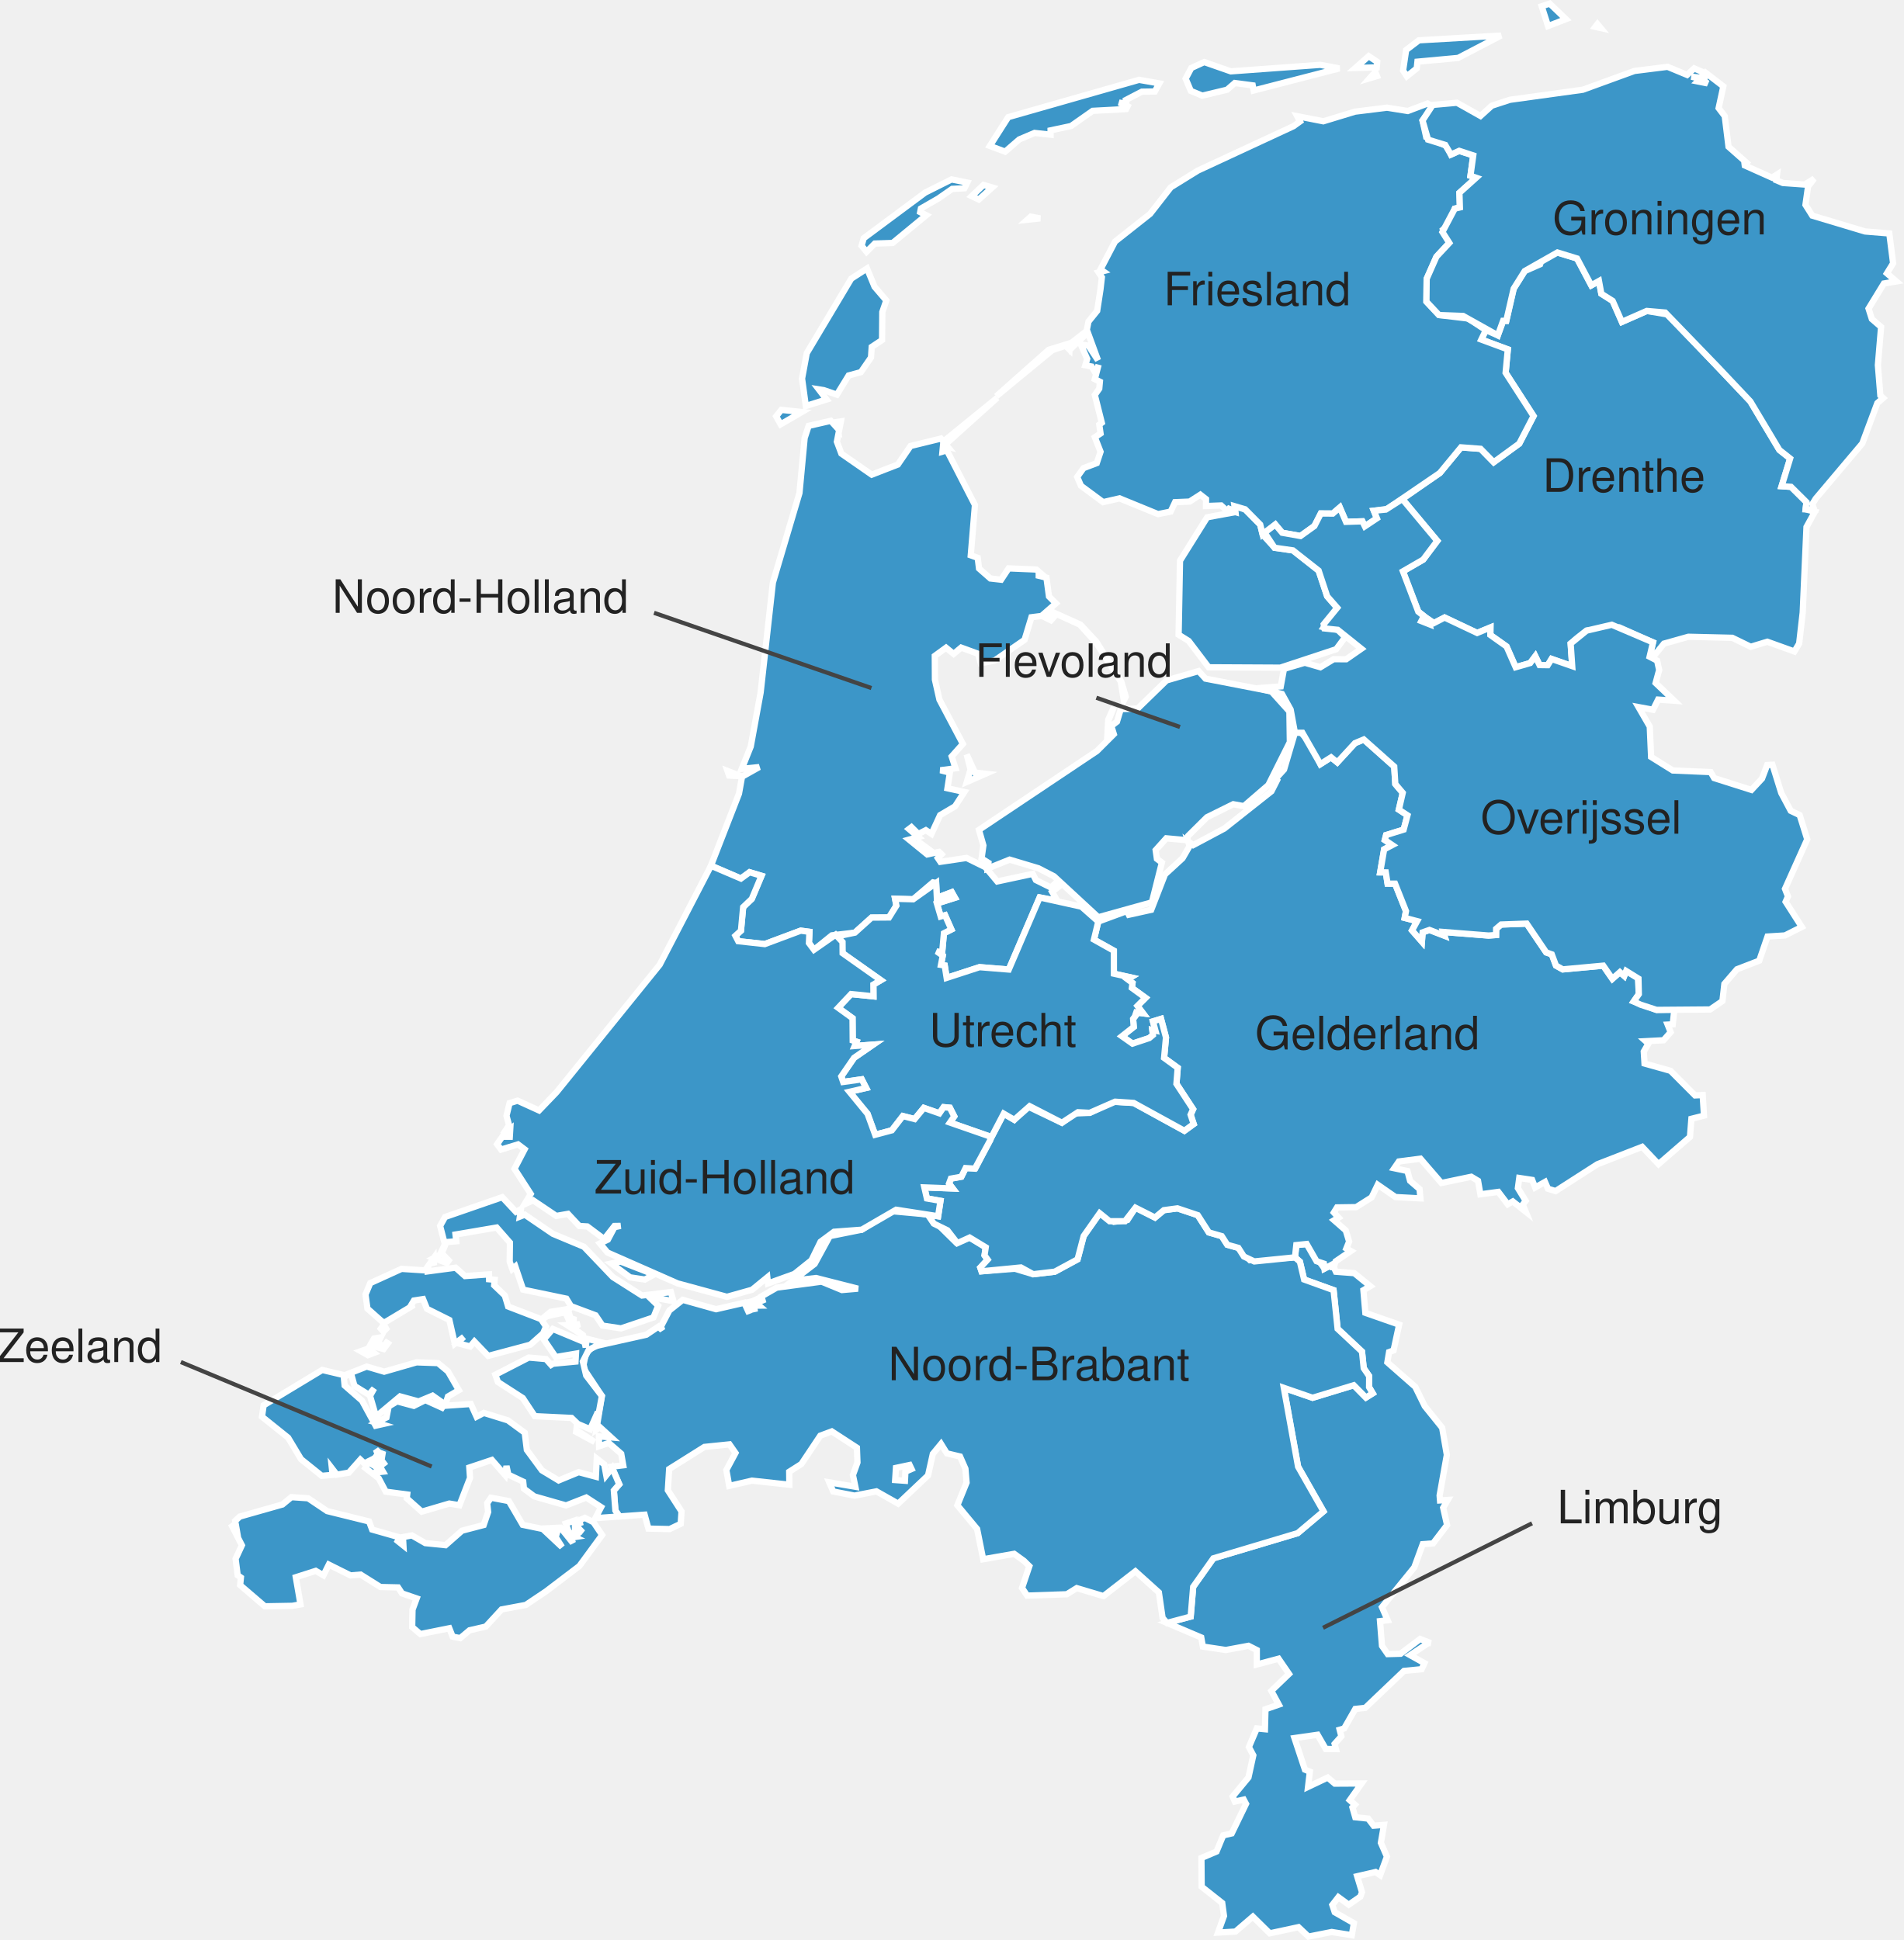
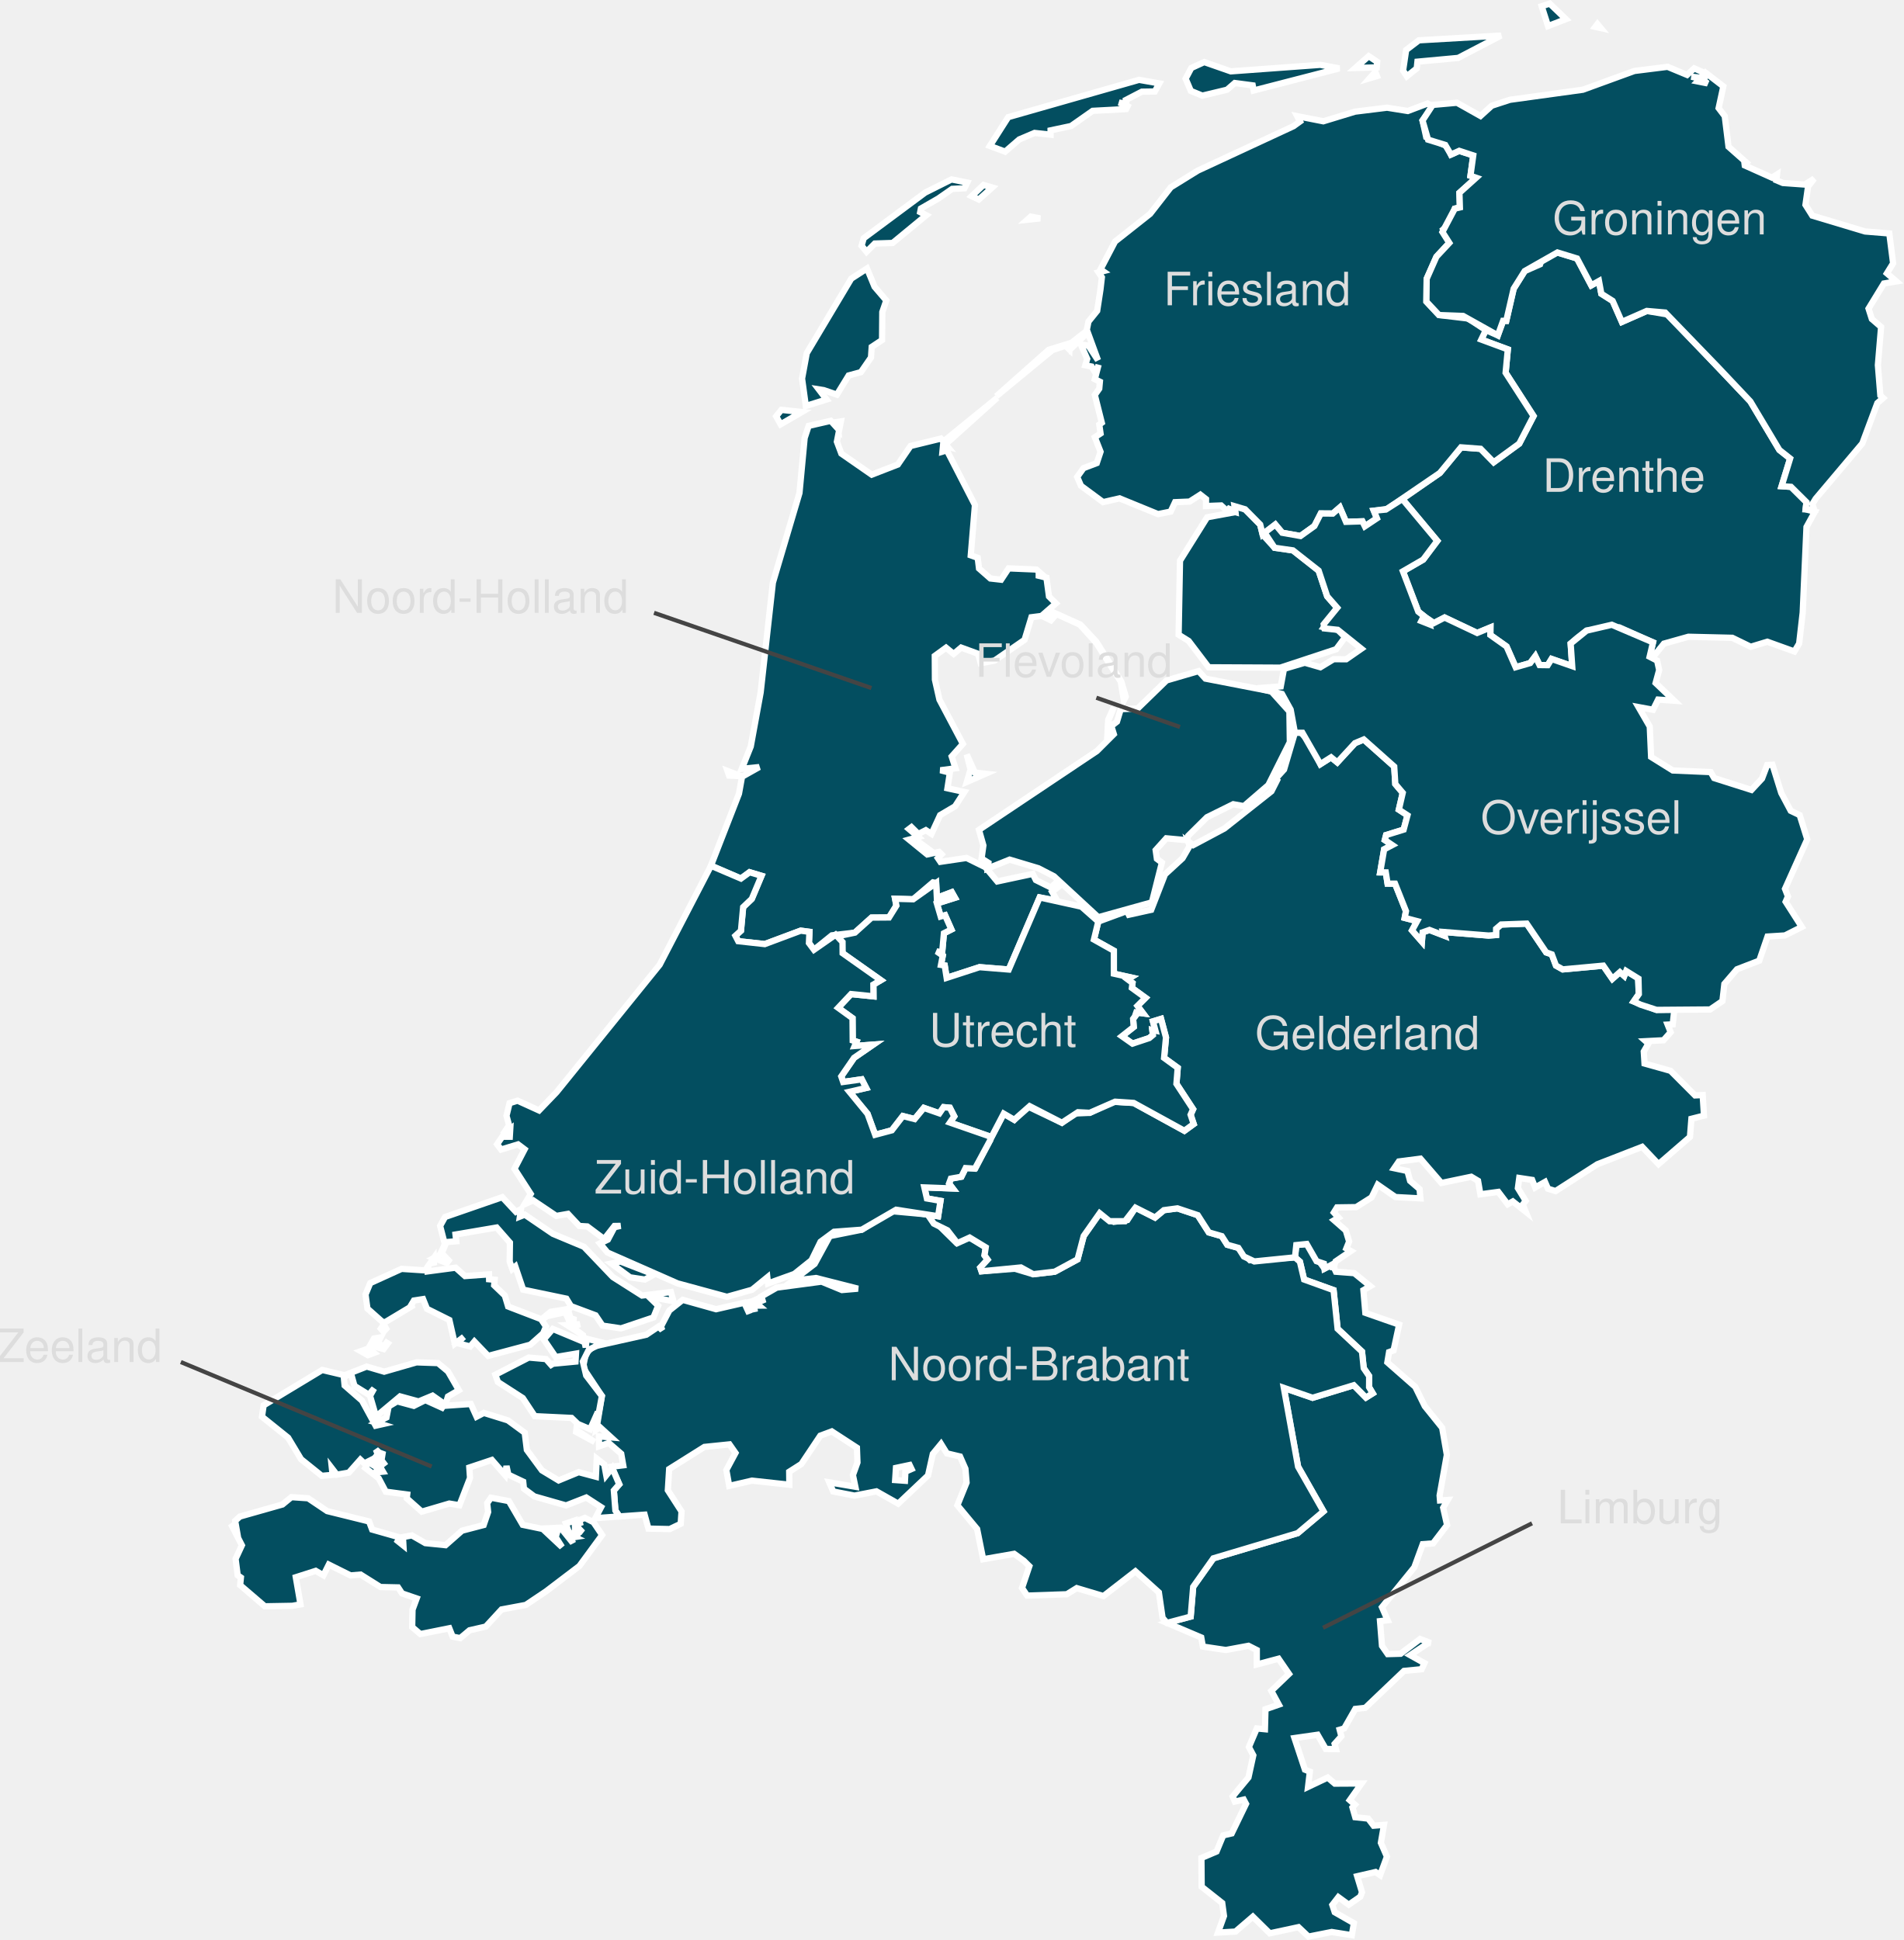
<svg xmlns="http://www.w3.org/2000/svg" width="203.763mm" height="207.714mm" viewBox="0 0 721.993 735.994" id="svg3458" version="1.1">
  <style type="text/css">
      * {
				margin: 0;
				padding: 0;
				font-style: normal;
				font-variant: normal;
				font-weight: normal;
        font-stretch: normal;
				font-size: 11px;
				line-height: normal;
				font-family: "Helvetica Neue", Helvetica, Roboto, Arial, sans-serif;
- 				background: rgb(255, 255, 255);
+ 				background: none;
			}
			body {
				overflow: hidden;
			}
			#title {
				bottom: 10px;
			}
			#states a {
				cursor: pointer;
			}
			#states a:hover {
				color: #FFFFFF;
			}
			#states a line {
- 				stroke: #444;
+ 				stroke: #444444;
				stroke-width: 1px;
			}
			#states a path {
				transition: fill .5s ease;
				-moz-transition: fill .5s ease;
				-webkit-transition: fill .5s ease;
- 				fill: #3C96C8;
+ 				fill: #034E60;
			}
			#states a:hover path {
				transition: fill .5s ease;
				-moz-transition: fill .5s ease;
				-webkit-transition: fill .5s ease;
- 				fill: #2c759d !important;
+ 				fill: #011f26 !important;
			}
			#states a:hover path {
				cursor: pointer;
- 				fill: #2c759d;
+ 				fill: #011f26;
			}
			#states a text {
				cursor: pointer;
- 				fill: #222222;
+ 				fill: #DDDDDD;
				display: initial;
			}
			#states a:hover text {
				fill: #FFFFFF;
				color: #FFFFFF;
			}
			#states a.inverse text {
- 				fill: #222222;
+ 				fill: #DDDDDD;
			}
    </style>
  <defs id="defs3460" />
  <g id="layer1" transform="translate(-8.378176,-298.8292)">
    <g transform="matrix(1.58546,0,0,1.58546,-305.6212,253.4846)" id="states">
      <a id="s01" data-rel="external">
        <path style="stroke:#ffffff;stroke-width:1.5;stroke-dasharray:1, 0" d="m 585.435,178.73 -7.833,0.777 -2.283,1.765 -1.523,1.327 0.371,5.4 -4.933,-1.719 -0.922,1.486 -1.952,-0.026 -1.023,-2.112 -1.224,1.632 -3.469,1.004 -2.19,-4.973 -3.875,-2.746 0.022,-1.799 -3.174,1.312 -7.781,-3.686 -2.571,1.324 -1.345,-0.913 0.289,1.203 -1.948,-0.769 0.612,-1.198 -1.342,-1.06 -3.672,-9.645 4.85,-2.809 3.363,-4.477 -8.353,-10.015 8.977,-6.24 5.058,-6.129 4.686,0.355 3.138,3.205 6.107,-4.449 3.419,-6.597 -6.683,-10.363 0.527,-5.591 -6.347,-2.347 1.09,-2.258 2.87,1.245 1.259,-3.467 0.76,-3.4e-4 1.77,-7.695 2.642,-4.216 3.675,-1.621 0.478,-1.511 3.673,-1.315 4.699,1.435 3.402,6.424 1.842,-1.033 0.56,3.042 2.715,1.72 2.203,5.022 5.96,-2.622 5,0.845 19.779,20.806 6.946,11.616 2.572,2.036 -2.041,6.633 2.25,0.153 3.695,3.664 -0.2,1.715 2.215,0.557 -2.016,3.671 -0.906,20.483 -0.849,7.412 -1.135,1.892 -6.484,-2.334 -3.962,1.208 -4.414,-2.146 -10.499,-0.249 -5.857,1.643 -2.668,3.301 -0.748,-0.162 0.811,-3.434 z" id="path5" />
        <text x="567.058" y="146.286" id="text7">Drenthe</text>
      </a>
      <a id="s02" class="inverse" data-rel="external">
        <path style="stroke:#ffffff;stroke-width:1.5;stroke-dasharray:1, 0" d="m 539.708,421.776 -4.31,2.883 3.419,1.909 -0.681,1.45 -4.214,0.409 -9.269,8.839 -2.379,0.258 -2.664,4.67 -1.077,0.313 0.403,1.572 -1.605,1.8 0.31,1.252 -2.432,-0.028 -1.96,-3.4 -5.531,0.792 2.507,7.562 1.176,0.473 -0.433,3.651 4.701,-2.236 1.704,1.454 6.394,-0.037 -2.82,3.986 1.234,1.083 -0.59,0.661 0.673,2.346 3.092,0.326 1.3,1.703 2.476,-0.203 -0.739,4.294 1.447,3.305 -1.631,4.438 -1.088,-0.755 -4.4,1.016 1.155,3.825 -0.403,1.063 -2.773,1.917 -2.479,-1.809 -1.443,1.866 0.57,1.741 4.582,2.619 -0.487,2.88 -4.806,-0.768 -5.564,1.105 -2.39,-2.26 -6.87,1.475 -4.044,-3.988 -4.164,3.571 -4.181,0.245 1.433,-3.974 -0.423,-3.115 -4.918,-3.886 -0.055,-6.887 3.618,-1.539 1.601,-3.859 2.028,-0.473 3.424,-7.072 -0.545,-1.02 -2.122,0.477 -0.525,-1.22 3.777,-4.563 1.157,-5.284 -1.057,-1.991 1.895,-4.445 1.941,0.189 0.13,-4.785 3.189,-1.106 -1.782,-3.287 4.225,-4.062 -2.496,-3.635 -5.207,1.381 -0.005,-3.459 -1.987,-1.012 -5.424,1.007 -5.492,-0.824 -0.385,-2.171 -8.206,-3.492 5.673,-1.51 0.6,-7.121 4.832,-6.825 20.173,-6.028 6.168,-5.208 -6.076,-10.685 -3.412,-18.873 6.881,2.38 9.851,-3.006 2.911,2.949 1.622,-1.011 -0.868,-1.47 0.021,-2.635 -1.306,-1.913 -0.409,-3.958 -5.837,-5.466 -0.965,-9.25 -7.05,-2.541 -1.006,-4.265 -1.173,-1.036 0.312,-2.938 2.483,-0.255 4.26,5.881 1.922,-1.015 0.817,1.774 4.391,0.338 3.822,3.113 -1.637,0.959 0.465,5.424 8.082,2.823 -1.333,6.174 -1.073,0.386 -0.413,2.459 6.679,5.868 2.269,4.618 4.165,5.168 1.12,6.489 -1.729,9.711 0.094,1.193 1.846,-0.114 -1.091,1.863 0.936,4.135 -3.355,4.394 -2.461,0.182 -2.03,5.547 -7.737,9.534 1.368,3.131 -1.83,0.21 0.474,5.92 1.371,1.968 3.066,-0.085 4.683,-3.531 2.517,0.97 z" id="path10" />
        <text x="570.551" y="393.108" id="text12">Limburg</text>
        <line x1="514.551" y1="418.108" x2="564.551" y2="393.108" id="line14" />
      </a>
      <a id="s03" class="inverse" data-rel="external">
        <path style="stroke:#ffffff;stroke-width:1.5;stroke-dasharray:1, 0" d="m 377.65,207.223 2.365,-12.931 2.927,-26.264 6.362,-21.462 1.238,-13.159 0.957,-2.897 5.292,-1.215 1.689,1.869 -0.225,-1.588 0.957,-0.141 -0.957,4.859 1.07,2.848 7.262,5.04 6.249,-2.426 3.04,-4.435 7.262,-1.775 1.574,1.915 -1.061,-0.295 -0.143,1.509 1.057,-0.308 6.717,13.077 -1,12.041 1.661,0.593 0.313,2.554 2.722,2.391 2.562,0.291 1.798,-2.712 6.631,0.279 1.208,1.049 -1.205,0.304 2.412,0.595 0.612,4.504 1.659,1.647 -3.455,3.01 -2.407,0.307 -1.639,5.404 -7.197,4.972 -3.303,0.614 -0.611,-2.245 -4.065,-1.479 -1.796,1.508 -1.812,-1.488 -2.694,1.964 0.034,5.691 1.079,4.783 5.605,10.585 -2.681,3.002 0.913,2.832 -3.591,0.468 2.249,0.584 -0.578,3.735 4.044,0.873 -2.226,3.442 -3.577,2.108 -2.066,4.483 -1.35,-0.885 -1.787,0.905 -1.654,-1.628 -0.595,0.451 2.254,1.922 -2.237,0.611 4.354,3.545 2.833,-0.612 0.601,0.592 -0.891,0.898 0.602,0.89 6.265,-0.928 4.488,2.211 2.859,3.413 8.487,-1.817 0.748,1.483 3.586,1.779 1.638,-1.492 0.896,0.742 -2.234,1.79 1.197,2.079 -4.176,-0.734 -7.394,17.249 -6.993,-0.565 -7.87,2.562 -0.463,-2.964 -0.893,-0.143 0.434,-2.228 -1.494,-1.03 1.341,0.289 0.421,-4.605 1.782,-0.901 -1.508,-3.407 -1.042,0.301 -0.912,-3.116 4.316,-1.362 -0.753,-1.334 -3.571,1.359 -0.17,-3.568 -0.747,-0.144 -4.746,4.046 -4.324,-0.118 0.309,1.636 -1.767,2.834 -4.171,0.032 -3.992,3.599 -5.504,0.644 -4.284,3.455 -1.207,-1.621 0.122,-2.673 -2.088,-0.276 -8.601,3.212 -6.352,-0.699 -0.67,-1.296 1.325,-1.204 0.527,-5.652 2.063,-1.958 2.322,-5.53 -2.845,-0.859 -2.071,1.513 -7.164,-3.102 6.699,-17.2 0.732,-4.064 4.11,-2.31 -4.166,0.416 z m 46.726,-73.49 12.243,-9.955 -11.461,10.323 z m 6.901,79.729 2.546,0.287 -4.481,1.961 0.884,-2.99 -0.916,-3.579 z m -11.859,18.701 -1.956,-2.37 3.001,2.215 z m -24.316,-110.21 -1.182,-0.187 1.858,2.432 -4.954,1.543 -0.901,-6.549 1.126,-6.086 10.64,-17.821 3.772,-2.442 1.801,4.367 2.815,3.286 -0.957,2.767 -0.056,6.704 -2.477,1.64 -0.169,2.53 -2.421,3.511 -2.927,0.796 -2.815,4.585 z m -10.133,4.724 4.898,0.514 -5.067,2.944 -1.07,-1.916 z m -12.892,86.396 3.265,1.247 -2.871,-0.138 z" id="path17" />
        <text x="277.512" y="175.243" id="text19">Noord-Holland</text>
        <line x1="406.512" y1="193.243" x2="354.512" y2="175.243" id="line21" />
      </a>
      <a id="s04" data-rel="external">
        <path style="stroke:#ffffff;stroke-width:1.5;stroke-dasharray:1, 0" d="m 440.807,332.186 4.418,1.318 5.158,-0.61 5.446,-2.947 1.467,-5.588 3.831,-5.447 3.394,2.059 3.246,-0.442 1.917,-2.941 4.675,2.357 2.116,-1.764 3.248,-0.436 4.866,1.629 2.644,4.126 3.094,0.892 1.32,2.063 2.651,0.745 2.788,2.951 10.76,-0.682 1.173,1.036 1.006,4.265 7.05,2.541 0.965,9.25 5.837,5.466 0.409,3.958 1.306,1.913 -0.021,2.635 0.868,1.47 -1.622,1.011 -2.911,-2.949 -9.851,3.006 -6.881,-2.38 3.412,18.873 6.076,10.685 -6.168,5.208 -20.173,6.028 -4.832,6.825 -0.6,7.121 -5.673,1.51 -1.045,-1.196 -0.891,-6.102 -5.613,-5.055 -7.642,5.931 -6.387,-1.907 -2.386,1.472 -9.482,0.319 -1.228,-1.827 1.757,-5.204 -1.289,-1.271 -2.338,-1.691 -7.422,1.295 -1.449,-7.234 -4.721,-5.683 2.198,-5.425 -0.273,-3.317 -1.287,-2.927 -3.15,-0.748 -1.397,-2.255 -1.964,2.384 -1.145,5.144 -7.143,6.76 -5.203,-2.945 -5.248,1.022 -5.099,-0.992 -0.945,-2.186 6.249,1.057 -0.58,-2.801 1.084,-3.008 -0.131,-3.531 -6.008,-3.905 -2.755,1.025 -4.528,6.781 -2.908,1.852 0.035,3.099 -8.944,-0.976 -5.442,1.262 -0.688,-3.808 2.192,-4.08 -1.44,-2.054 -5.996,0.614 -8.435,5.298 -0.315,5.071 3.274,5.068 -0.193,2.953 -2.635,1.266 -5.09,-0.111 -0.913,-3.338 -6.012,0.428 -0.975,-1.411 -0.371,-4.806 1.292,-1.48 -1.824,-4.203 2.776,-0.337 -0.483,-2.766 -2.971,-2.581 -2.33,0.792 -0.04,-2.36 2.934,0.243 -2.678,-2.441 -0.869,0.599 1.331,-8.066 -4.519,-6.803 0.676,-3.381 1.735,-1.641 12.741,-2.844 2.911,-1.95 0.895,0.866 -0.307,-0.875 2.003,-3.842 3.201,-2.541 7.976,2.24 6.749,-1.552 1.209,2.627 -0.767,-2.632 1.321,-0.309 0.765,2.485 -0.164,-1.465 1.177,-0.014 -1.338,-1.158 1.61,-0.753 0.751,1.312 -0.46,-1.609 3.656,-2.097 10.733,-1.433 4.877,2.01 3.825,-0.327 -10.035,-2.552 -5.589,0.645 5.262,-4.02 3.621,-6.649 7.655,-1.539 6.752,-4.468 9.008,0.821 6.823,6.727 3.238,-1.193 3.844,2.335 -0.287,1.912 0.741,1.026 -1.76,1.917 0.299,0.88 z m -25.153,46.97 -3.267,0.692 -0.191,2.911 2.338,0.168 0.112,-2.168 1.468,-0.644 z" id="path24" />
        <text x="410.543" y="358.879" id="text26">Noord-Brabant</text>
      </a>
      <a id="s05" class="inverse" data-rel="external">
        <path style="stroke:#ffffff;stroke-width:1.5;stroke-dasharray:1, 0" d="m 482.409,181.97 -2.404,-1.494 0.333,-17.71 6.499,-10.385 6.736,-1.243 -0.203,-1.417 2.543,0.75 3.604,3.646 0.59,2.398 2.855,3.157 4.391,0.629 6.151,4.843 2.042,6.149 2.399,2.74 -3.188,4.639 3.316,0.639 1.771,1.759 -2.134,2.873 -13.384,4.419 -17.132,-0.086 z m -0.121,46.638 -0.301,1.042 -4.928,-0.456 -2.543,2.826 0.296,2.085 1.193,0.895 -2.399,9.517 -12.817,3.565 -10.601,-9.799 -3.732,-1.924 -6.872,-2.062 -5.216,2.105 0.144,-1.34 -1.646,-1.034 0.434,-3.129 -1.062,-3.719 28.228,-18.873 4.044,-4.037 -0.6,-1.943 1.349,-1.046 0.9,-2.991 4.05,-0.149 6.911,-6.727 7.663,-2.231 1.647,1.801 15.751,3.054 4.326,4.81 0.109,7.326 -5.145,10.276 -5.857,5.046 -2.54,-0.457 -6.29,3.111 z m -15.38,-32.415 -0.75,-4.49 -5.862,-9.286 -3.914,-4.344 -5.571,-2.541 -1.351,1.503 -1.205,-0.597 1.652,-1.354 6.625,2.989 3.763,4.044 6,9.572 1.062,3.606 z m -2.401,1.645 -1.327,3.237 0.578,1.848 -0.749,0.748 0.149,-2.84 z" id="path29" />
        <text x="431.327" y="190.557" id="text31">Flevoland</text>
        <line x1="480.327" y1="202.557" x2="460.327" y2="195.557" id="line33" />
      </a>
      <a id="s06" data-rel="external">
        <path style="stroke:#ffffff;stroke-width:1.5;stroke-dasharray:1, 0" d="m 461.307,97.879 0.338,-2.922 -0.788,-1.174 1.07,-0.282 -0.619,-0.423 3.49,-6.673 8.388,-6.631 4.954,-6.355 6.474,-4.005 22.856,-10.61 1.576,-1.132 -0.676,-1.275 6.249,1.228 7.6,-2.313 7.656,-0.944 4.954,0.795 4.729,-1.786 1.281,0.732 -2.481,3.33 0.877,3.972 5.02,2.185 0.895,1.989 1.996,-0.892 3.348,1.103 -0.668,4.864 1.368,0.472 -4.006,3.604 0.11,3.502 -1.223,0.29 -1.26,3.635 -1.539,1.351 1.489,3.206 -3.081,3.308 -2.337,5.287 -0.055,5.459 3.007,3.213 6.98,0.833 4.221,2.776 -1.09,2.258 6.347,2.347 -0.527,5.591 6.683,10.363 -3.419,6.597 -6.107,4.449 -3.138,-3.205 -4.686,-0.355 -5.058,6.129 -12.623,8.617 -3.174,0.425 0.74,1.812 -2.888,1.923 -0.589,-1.199 -3.925,0.121 -1.47,-3.432 -1.685,1.454 -2.868,-0.02 -1.529,3 -3.334,2.387 -4.371,-0.776 -1.649,-1.964 -3.03,2.392 -0.59,-2.398 -3.604,-3.646 -2.543,-0.75 0.203,1.417 -1.291,-0.38 0.142,-0.889 -0.743,1.043 -1.505,-1.36 -3.625,0.139 0.005,-1.657 -1.356,-1.058 -2.572,1.65 -3.474,0.143 -1.061,2.256 -3.02,0.598 -9.208,-3.769 -3.927,0.904 -5.29,-3.911 -0.909,-2.109 1.509,-2.112 3.174,-1.209 0.906,-2.715 -1.364,-3.469 1.362,-0.906 -0.304,-2.113 0.605,-0.453 -1.67,-6.645 1.06,-1.512 0.151,-1.663 -1.213,-0.604 0.908,-3.479 -0.606,2.268 -1.063,-1.813 -1.517,-0.301 0.454,-1.513 -1.521,-3.478 1.822,0.3 2.279,3.478 -2.434,-6.657 -4.094,3.942 -0.262,-0.951 -0.042,1.102 -0.912,-0.907 -3.186,1.066 -13.412,11.054 12.554,-11.14 5.461,-1.687 3.603,-2.812 0.451,-2.25 2.083,-2.579 z m 95.816,-60.767 -10.246,5.347 -9.739,0.899 -0.169,1.608 -2.364,1.89 -0.901,-1.37 0.732,-4.919 3.04,-2.319 z m -31.639,4.921 2.027,1.372 -0.113,1.323 -5.123,0.142 z m 1.576,3.783 0.394,0.992 -1.745,0.52 z m -35.466,4.254 -5.911,1.417 -2.758,-1.133 -1.239,-2.93 1.351,-2.553 3.096,-1.419 6.362,2.223 21.392,-1.56 4.56,0.851 -20.492,5.293 -0.225,-1.228 -4.279,-0.567 z m -49.71,11.896 -3.378,2.924 -3.659,-1.368 4.391,-6.889 31.301,-8.928 4.841,0.851 -1.07,1.937 -3.096,0.047 -3.828,1.984 0.113,0.898 -1.745,-0.284 2.027,0.898 -0.338,0.661 -7.994,0.425 -5.179,3.634 -4.898,1.038 0,1.038 -3.828,-0.424 z m 2.758,18.467 2.252,0.423 -3.096,0.33 z m -11.316,-7.579 2.083,0.612 -3.209,2.872 -1.689,-0.8 z m -10.809,3.249 -4.166,2.401 -0.169,0.847 1.464,0.753 -8.05,6.631 -4.279,0.141 -1.97,1.974 -1.182,-1.457 0.507,-1.787 14.693,-10.916 6.305,-3.156 3.772,0.754 -0.675,1.366 -2.927,0.141 z" id="path38" />
        <text x="476.398" y="101.648" id="text40">Friesland</text>
      </a>
      <a id="s07" data-rel="external">
        <path style="stroke:#ffffff;stroke-width:1.5;stroke-dasharray:1, 0" d="m 591.463,283.085 6.222,1.748 5.865,5.885 1.827,-0.088 0.306,4.924 -3.006,0.759 -0.34,4.335 -7.525,6.512 -3.917,-4.138 -10.712,4.17 -9.997,6.419 -1.823,-0.566 -0.708,-1.624 -2.357,1.334 -0.717,-1.817 -3.086,-0.468 -0.326,2.43 1.865,3.046 -0.704,0.901 0.702,1.69 -3.081,-2.446 -1.212,0.676 -2.248,-2.963 -4.295,0.576 -0.562,-3.233 -1.622,-0.967 -7.138,1.492 -5.019,-5.82 -5.158,0.67 -1.111,1.621 3.156,0.666 0.638,2.365 2.27,1.955 0.201,2.227 -5.971,-0.317 -4.237,-2.944 -1.466,3.019 -3.69,2.336 -4.586,0.066 -0.757,1.221 1.129,1.221 -1.063,0.629 2.782,2.439 0.806,2.661 -0.668,1.655 1.08,0.609 -3.656,2.495 -0.662,2.026 -0.071,-1.334 -1.922,1.015 -0.139,-1.176 -1.764,-0.599 -2.357,-4.106 -2.483,0.255 -0.312,2.938 -9.734,0.979 -2.495,-1.185 -1.318,-2.063 -2.651,-0.745 -1.32,-2.063 -3.094,-0.892 -2.644,-4.126 -4.866,-1.629 -3.248,0.436 -2.116,1.764 -4.675,-2.357 -2.507,3.236 -3.688,0 -2.362,-1.911 -3.831,5.447 -1.467,5.588 -5.446,2.947 -5.158,0.61 -2.946,-1.616 -9.424,0.918 -0.299,-0.88 1.76,-1.917 -0.741,-1.026 0.287,-1.912 -3.844,-2.335 -2.942,1.338 -2.376,-3.075 -3.254,-1.599 -1.489,-2.198 2.511,0.427 0.569,-3.683 -3.251,-0.569 -0.607,-2.647 6.795,0.255 -0.892,-1.174 0.437,-1.181 2.509,-0.455 1.024,-2.068 2.365,-0.011 6.75,-13.009 2.522,1.467 3.099,-3.258 8.3,3.966 3.105,-2.22 3.549,-0.152 5.482,-2.661 5.035,0.296 12.129,6.658 2.223,-1.618 -0.735,-2.216 0.595,-1.328 -3.986,-6.078 0.304,-3.829 -3.258,-2.371 0.453,-4.882 -1.181,-4.443 -1.931,0.59 0.591,2.221 -0.742,-0.148 0.147,1.185 -0.891,0.739 -4.008,1.329 -2.522,-1.776 2.821,-2.22 -0.148,-1.925 0.892,-1.185 -0.743,-0.445 2.228,0.298 -1.336,-1.779 1.933,-1.925 -3.268,-2.373 0.149,-1.186 -1.189,-0.891 0.744,-0.444 -4.015,-0.89 -4e-4,-5.49 -4.765,-2.669 1.04,-4.308 6.853,-2.528 0.447,0.892 5.365,-1.186 3.292,-8.472 4.197,-3.861 1.687,-2.914 -0.343,-1.092 1.218,0.858 7.454,-3.975 11.251,-8.899 1.36,-2.68 -0.744,-0.899 1.06,-2.234 -0.011,2.09 1.355,-1.486 2.596,-8.799 1.052,-0.442 2.531,2.705 2.513,5.244 2.557,-1.626 1.489,1.206 4.229,-4.6 2.105,-0.88 7.284,6.484 0.262,4.182 1.776,2.105 -0.934,4.019 2.067,1.355 -0.916,3.425 -4.195,1.304 -0.309,1.189 1.782,1.207 -1.95,1.025 -0.943,5.5 1.343,0.011 0.424,2.682 1.79,0.015 2.621,6.575 -0.311,1.622 2.972,0.771 -1.213,2.217 2.356,2.695 0.171,-2.226 1.643,-0.577 3.561,1.372 -0.288,-0.894 10.861,0.863 1.789,-0.127 0.018,-1.485 1.204,-1.025 6.11,-0.219 4.671,6.893 1.333,0.463 1.004,2.685 1.623,0.913 9.683,-0.894 2.181,3.15 1.811,-1.603 1.026,0.906 0.466,-1.178 2.8,1.529 0.23,4.006 -1.219,1.758 5.463,2.019 4.247,-0.062 -0.388,3.514 -1.22,0.062 0.726,1.813 -1.712,1.936 -4.269,0.219 0.651,0.58 -1.101,1.902 z" id="path43" />
        <text x="498.28" y="279.677" id="text45">Gelderland</text>
      </a>
      <a id="s08" data-rel="external">
        <path style="stroke:#ffffff;stroke-width:1.5;stroke-dasharray:1, 0" d="m 609.065,116.488 -12.66,-13.104 -4.401,-0.38 -5.96,2.622 -2.203,-5.022 -2.715,-1.72 -0.56,-3.042 -1.842,1.033 -3.402,-6.424 -4.699,-1.435 -7.825,4.447 -2.642,4.216 -1.77,7.695 -0.76,3.4e-4 -1.259,3.467 -8.299,-4.641 -5.772,-0.214 -3.007,-3.213 0.055,-5.459 2.337,-5.287 3.081,-3.308 -1.648,-2.6 2.957,-5.592 1.223,-0.29 -0.11,-3.502 4.006,-3.604 -1.368,-0.472 0.668,-4.864 -3.348,-1.103 -1.996,0.892 -1.35,-2.299 -4.113,-1.262 -1.329,-4.586 2.439,-3.732 5.798,-0.519 5.63,3.164 2.702,-2.456 4.335,-1.416 17.452,-2.409 12.329,-4.49 7.938,-0.993 4.673,1.939 1.689,-1.56 2.083,0.898 -0.169,1.371 -2.59,-0.283 2.196,0.472 -0.675,0.662 2.364,0.471 -0.901,-0.66 0.619,-1.749 4.053,3.12 -1.126,5.196 1.464,1.935 0.901,7.314 4.898,4.337 -1.126,-0.754 0.112,0.896 6.53,2.922 1.182,-0.754 -0.169,1.366 1.576,0.66 5.235,0.377 2.252,-1.413 -1.464,1.884 -0.619,4.379 1.633,2.588 12.63,3.789 5.794,0.473 0.909,7.143 -1.483,2.397 2.269,1.939 -2.986,0.495 -3.675,6.006 0.789,2.492 2.211,1.905 -0.765,9.123 0.59,7.278 0.672,0.603 -1.392,1.209 -3.603,9.66 -11.154,13.22 -0.795,1.306 0.437,1.289 -2.044,-0.053 0.2,-1.715 -3.695,-3.664 -2.25,-0.153 2.041,-6.633 -2.572,-2.036 -6.946,-11.616 z m -28.861,-82.122 0.788,0.948 -1.295,-0.284 z m -11.428,-4.91 3.884,3.726 -4.279,1.657 -1.52,-4.737 z" id="path48" />
        <text x="569.475" y="84.694" id="text50">Groningen</text>
      </a>
      <a id="s09" data-rel="external">
        <path style="stroke:#ffffff;stroke-width:1.5;stroke-dasharray:1, 0" d="m 531.782,240.046 -1.79,-0.015 -0.424,-2.682 -1.343,-0.011 0.943,-5.5 1.95,-1.025 -1.782,-1.207 0.309,-1.189 4.195,-1.304 0.916,-3.425 -2.067,-1.355 0.934,-4.019 -1.776,-2.105 -0.262,-4.182 -7.284,-6.484 -2.105,0.88 -4.229,4.6 -1.489,-1.206 -2.557,1.626 -4.297,-7.496 -1.799,-0.011 -1.018,-5.538 -2.08,-3.752 -5.847,-1.375 5.556,-0.423 0.773,-4.188 4.977,-1.477 3.738,1.078 3.168,-1.926 3.005,0.021 3.626,-2.52 -5.651,-4.529 -3.173,-0.334 -0.187,-0.985 3.232,-3.959 -2.399,-2.74 -2.042,-6.149 -6.151,-4.843 -4.391,-0.629 -2.388,-3.616 2.563,-1.933 1.649,1.964 4.371,0.776 3.334,-2.387 1.529,-3 2.868,0.02 1.685,-1.454 1.47,3.432 3.925,-0.121 0.589,1.199 2.888,-1.923 -0.74,-1.812 2.871,-0.277 3.949,-2.525 8.353,10.015 -3.363,4.477 -4.85,2.809 3.672,9.645 1.342,1.06 -0.612,1.198 1.948,0.769 -0.289,-1.203 1.345,0.913 2.571,-1.324 7.781,3.686 3.174,-1.312 -0.022,1.799 3.875,2.746 2.19,4.973 3.469,-1.004 1.224,-1.632 1.023,2.112 1.952,0.026 0.922,-1.486 4.933,1.719 -0.371,-5.4 3.806,-3.093 6.039,-1.406 9.855,4.213 -0.811,3.434 1.795,0.931 0.491,2.241 -0.846,3.116 4.455,4.243 -3.861,-0.273 -1.219,2.431 -3.48,-0.641 2.699,4.663 0.324,7.269 5.192,3.241 9.057,0.383 0.837,1.434 8.922,2.833 2.525,-2.712 1.231,-3.242 1.267,-0.068 2.103,6.759 2.267,4.263 2.138,1.018 1.815,5.796 -5.322,11.858 0.705,1.814 -0.552,1.271 3.859,6.033 -4.023,2.032 -4.172,0.265 -1.981,5.774 -5.323,2.054 -3.016,3.506 -0.471,4.107 -2.937,2.01 -12.814,0.099 -3.841,-1.25 -1.622,-0.768 1.219,-1.758 -0.086,-3.708 -2.944,-1.828 -0.466,1.178 -1.026,-0.906 -1.811,1.603 -2.181,-3.15 -9.683,0.894 -1.623,-0.913 -1.004,-2.685 -1.333,-0.463 -4.671,-6.893 -6.11,0.219 -1.204,1.025 -0.018,1.485 -1.789,0.127 -10.861,-0.863 0.288,0.894 -3.561,-1.372 -1.643,0.577 -0.171,2.226 -2.356,-2.695 1.213,-2.217 -2.972,-0.771 0.311,-1.622 z" id="path53" />
        <text x="552.271" y="228.094" id="text55">Overijssel</text>
      </a>
      <a id="s10" data-rel="external">
        <path style="stroke:#ffffff;stroke-width:1.5;stroke-dasharray:1, 0" d="m 438.167,295.084 -2.938,5.619 -9.931,-3.493 1.028,-1.482 -1.047,-2.061 -1.482,-0.139 -1.015,1.478 -3.722,-1.302 -2.203,2.672 -2.818,-0.719 -2.64,3.414 -3.987,1.064 -1.826,-5.014 -4.329,-5.27 3.993,-0.921 -1.054,-2.06 -4.441,0.629 -0.456,-1.326 3.075,-4.464 4.573,-3.145 -4.449,0.333 0.436,-1.039 -0.893,-0.289 -0.046,-5.329 -3.438,-2.488 3.091,-3.288 5.355,0.548 -0.022,-2.816 1.776,-1.052 -9.128,-6.451 -0.782,-4.149 3.716,-0.776 3.992,-3.599 4.171,-0.032 1.767,-2.834 -0.309,-1.636 4.324,0.118 5.493,-3.901 0.17,3.568 3.571,-1.359 0.753,1.334 -4.316,1.362 0.912,3.116 1.042,-0.301 1.508,3.407 -1.782,0.901 -0.421,4.605 -1.341,-0.289 1.494,1.03 -0.434,2.228 0.893,0.143 0.463,2.964 7.87,-2.562 6.993,0.565 7.394,-17.249 9.991,2.21 4.026,3.562 -1.04,4.308 4.765,2.669 4e-4,5.49 4.015,0.89 -0.744,0.444 1.189,0.891 -0.149,1.186 3.268,2.373 -1.933,1.925 1.336,1.779 -2.228,-0.298 0.743,0.445 -0.892,1.185 0.148,1.925 -2.821,2.22 2.522,1.776 4.008,-1.329 0.891,-0.739 -0.147,-1.185 0.742,0.148 -0.591,-2.221 1.931,-0.59 1.181,4.443 -0.453,4.882 3.258,2.371 -0.304,3.829 3.986,6.078 -0.595,1.328 0.735,2.216 -2.223,1.618 -12.129,-6.658 -4.443,-0.296 -6.074,2.661 -2.809,-0.144 -3.845,2.516 -7.708,-3.967 -3.691,3.26 z" id="path58" />
        <text x="420.308" y="278.985" id="text60">Utrecht</text>
      </a>
      <a id="s11" class="inverse" data-rel="external">
        <path d="m 270.068,377.756 -3.096,-5.139 -6.249,-5.02 0.394,-2.715 14.018,-8.468 5.348,1.269 5.292,-2.084 4.179,1.225 7.732,-2.231 5.145,0.178 2.393,1.998 2.592,4.483 -2.608,1.519 -0.685,2.209 6.151,-0.424 1.383,3.043 1.741,-0.913 5.754,1.785 4.027,2.957 0.507,4.116 3.61,4.898 3.992,2.407 4.794,-1.983 4.117,1.097 0.207,-4.351 1.792,1.398 0.483,2.62 1.434,-1.775 1.673,3.913 -1.292,1.48 0.371,4.806 0.975,1.411 -5.769,0.408 1.384,-2.636 -3.556,-2.301 -4.841,1.895 -7.6,-2.166 -2.477,-1.85 -0.169,-1.67 -3.547,-1.675 -0.45,-2.073 -0.338,2.168 -3.153,-3.614 -5.404,1.807 0.169,2.484 -2.533,6.544 -2.421,-0.407 -6.586,1.94 -3.603,-3.204 0.113,-0.902 -5.123,-0.677 -1.689,-3.205 -3.209,-2.484 0.788,-1.31 2.139,1.265 -0.394,1.129 1.689,-0.18 -0.732,-1.265 1.52,-1.174 -1.52,1.084 -2.083,-0.994 2.533,-0.813 0.281,-1.717 -0.45,0.723 -1.239,-1.13 0.45,1.13 -0.788,0.949 -2.421,1.22 -0.957,-0.903 -2.758,3.116 -2.871,0.497 -1.182,-1.536 0.169,1.581 -2.59,0.226 z m 34.298,-13.212 -2.831,-1.986 -3.343,1.392 -4.429,-1.215 -5.753,4.817 -1.439,-4.939 0.984,-1.779 -1.285,1.494 -3.427,-2.111 -0.806,-2.909 -1.743,0.776 0.198,2.044 4.156,3.632 3.267,5.988 1.458,-0.327 -1.329,-0.407 2.463,-1.228 0.524,-2.644 2.025,-1.218 3.986,1.079 2.756,-1.379 4.001,1.813 z m 31.563,6.248 4.381,2.851 -4.437,-2.408 z m 0.114,-0.906 0.088,-0.701 -1.342,-1.292 -8.805,-0.424 -2.869,-4.334 -5.945,-3.835 -0.622,-1.745 7.997,-4.111 4.12,0.362 1.65,1.873 -0.307,-0.726 5.718,-0.542 0.113,-1.907 -4.833,0.819 -2.869,-4.197 2.158,-2.532 7.405,3.094 -0.471,-1.751 -3.569,-2.283 3.085,-0.201 -1.751,0.764 2.532,1.862 0.638,2.921 0.258,-2.057 3.838,0.961 -3.352,1.668 -1.421,2.822 0.792,3.341 3.752,4.913 -0.941,5.136 -0.022,-1.316 -1.836,4.125 -2.953,-1.265 z m -81.135,35.654 -0.5,-3.921 1.508,-3.253 -2.628,-5.117 1.358,1.226 -0.339,-1.947 1.126,-1.038 10.19,-2.887 2.139,-1.759 3.997,0.27 4.56,3.068 10.021,2.481 0.732,1.938 6.643,1.893 -0.507,0.856 1.351,1.082 -0.112,-2.028 2.139,-0.405 3.209,1.847 4.841,0.495 3.941,-3.47 5.179,-1.352 1.069,-3.112 -0.225,-2.12 0.901,-1.309 4.279,0.812 3.321,5.683 4.785,0.992 4.616,4.326 -1.52,-2.388 0.282,-0.946 -1.858,-1.172 2.759,-0.135 2.928,3.651 -0.394,-1.262 0.845,-0.135 -1.52,-0.721 2.871,-0.09 -2.702,-0.18 -0.788,-2.255 2.139,-0.721 0.056,1.849 1.858,1.037 -1.633,-1.713 0.619,-0.811 0.507,0.901 -0.338,-1.308 1.351,-0.586 2.059,1.04 2.07,3.061 -5.436,7.414 -8.015,6.092 -4.803,3.222 -5.805,1.085 -3.77,4.094 -3.881,0.889 -2.239,1.876 -1.813,-0.356 -0.8,-2.006 -6.92,1.391 -1.956,-1.666 0.082,-4.178 0.993,-2.682 -3.503,-1.203 -0.948,-1.435 -4.224,-0.092 -4.746,-2.977 -2.403,0.201 -5.199,-2.589 -1.285,2.563 -1.839,-1.067 -4.769,1.528 1.122,6.494 -1.961,0.346 -6.569,0.117 -5.908,-5.067 0.18,-1.821 z m 34.94,-60.357 -3.904,-3.466 -0.45,-3.36 1.126,-2.726 7.487,-3.409 5.63,0.364 0.777,-1.102 -0.081,1.333 6.61,-0.879 2.253,2.009 5.736,-0.412 0.024,1.175 1.328,0.12 -0.121,1.324 2.552,2.445 0.788,2.627 8.003,3.074 2.173,-1.801 4.108,-0.661 0.627,2.19 1.331,0.416 -1.612,0.322 -0.922,-2.183 -4.395,0.96 -1.307,0.905 1.059,1.594 -0.705,1.626 -3.036,2.696 -10.085,2.69 -3.304,-3.449 -1.004,1.193 -3.104,-0.813 1.585,-1.5 -2.169,1.659 -1.299,-5.691 -5.355,-2.67 -0.935,-2.327 -2.189,0.341 -0.719,1.194 0.736,-0.151 z m 11.029,-14.214 0.943,-1.338 0.039,1.097 z m -14.815,21.908 -1.694,-0.952 1.801,-0.635 1.351,-2.404 1.586,-0.272 -0.666,1.312 1.669,1.03 0.567,-0.892 -0.748,-0.569 0.895,0.565 -0.997,1.342 -2.514,-0.672 -0.563,1.039 0.749,0.568 z m 3.719,-5.623 -0.627,-0.726 0.716,-1.006 0.576,1.029 z" id="path63" style="stroke:#ffffff;stroke-width:1.5;stroke-dasharray:1, 0" />
        <text x="197.311" y="354.52" id="text65">Zeeland</text>
        <line x1="301.311" y1="379.52" x2="241.311" y2="354.52" id="line67" />
      </a>
      <a id="s12" data-rel="external">
        <path style="stroke:#ffffff;stroke-width:1.5;stroke-dasharray:1, 0" d="m 331.206,289.936 24.658,-30.485 12.273,-23.685 7.164,3.059 2.071,-1.513 2.845,0.859 -2.322,5.53 -2.063,1.958 -0.527,5.652 -1.325,1.204 0.67,1.296 6.352,0.699 8.601,-3.212 2.088,0.276 -0.122,2.673 1.207,1.621 5.176,-3.612 1.654,1.766 0.024,2.672 9.128,6.451 -1.776,1.052 0.022,2.816 -5.355,-0.548 -3.091,3.288 3.438,2.488 0.046,5.329 0.893,0.289 -0.436,1.039 4.449,-0.333 -4.573,3.145 -3.075,4.464 0.456,1.326 4.441,-0.629 1.054,2.06 -3.993,0.921 4.329,5.27 1.826,5.014 3.987,-1.064 2.64,-3.414 2.818,0.719 2.203,-2.672 3.722,1.302 1.015,-1.478 1.482,0.139 1.047,2.061 -1.028,1.482 9.634,3.347 0.004,0.885 -3.667,6.799 -2.217,-0.137 -1.024,2.068 -2.509,0.455 -0.437,1.181 0.892,1.174 -6.795,-0.255 0.607,2.647 3.251,0.569 -0.569,3.683 -10.045,-1.553 -8.225,4.773 -6.632,0.499 -3.222,2.384 -2.168,4.431 -4.092,3.274 -6.307,2.273 -0.164,-1.467 -3.646,2.979 -6.014,1.689 -11.82,-3.217 -16.761,-7.381 -1.805,-2.175 1.902,-0.914 1.574,-2.967 1.47,-0.318 -1.475,0.024 -2.456,3.13 -4.033,-3.021 -1.92,-0.114 -2.707,-2.895 -2.795,0.492 -5.531,-3.725 -2.049,0.923 1.467,-2.457 -3.884,-6.018 2.421,-4.653 -1.576,-1.187 -4.053,1.233 -0.957,-1.278 1.239,-1.78 1.801,0 0.112,-1.872 -1.801,1.37 1.52,-2.238 -0.619,-2.284 0.732,-3.016 1.914,-0.594 5.142,2.338 z m 13.441,44.231 6.99,4.44 6.906,-0.837 0.62,2.192 -5.903,-1.086 2.24,2.168 -1.135,2.805 -7.753,2.613 -4.422,-0.66 -1.659,-2.465 -5.627,-2.103 -0.87,0.749 0.573,-0.89 -1.061,-1.743 -10.344,-2.156 -1.875,-5.545 -0.725,0.602 -0.624,-1.751 0.058,-4.558 -3.169,-3.614 -9.848,1.676 0.182,1.614 -2.355,0.198 -1.121,2.671 1.659,1.728 -0.429,0.598 -3.136,-1.177 1.464,-0.773 1.182,-2.547 -1.126,-4.369 1.182,-2.14 13.68,-4.737 3.265,3.507 1.217,-0.631 -0.261,1.771 1.172,-0.464 6.725,4.582 7.428,3.103 z m 7.668,0.613 -3.543,-0.532 -4.473,-3.307 2.203,-0.477 8.004,3.108 z" id="path70" />
        <text x="340.222" y="314.195" id="text72">Zuid-Holland</text>
      </a>
    </g>
  </g>
</svg>
